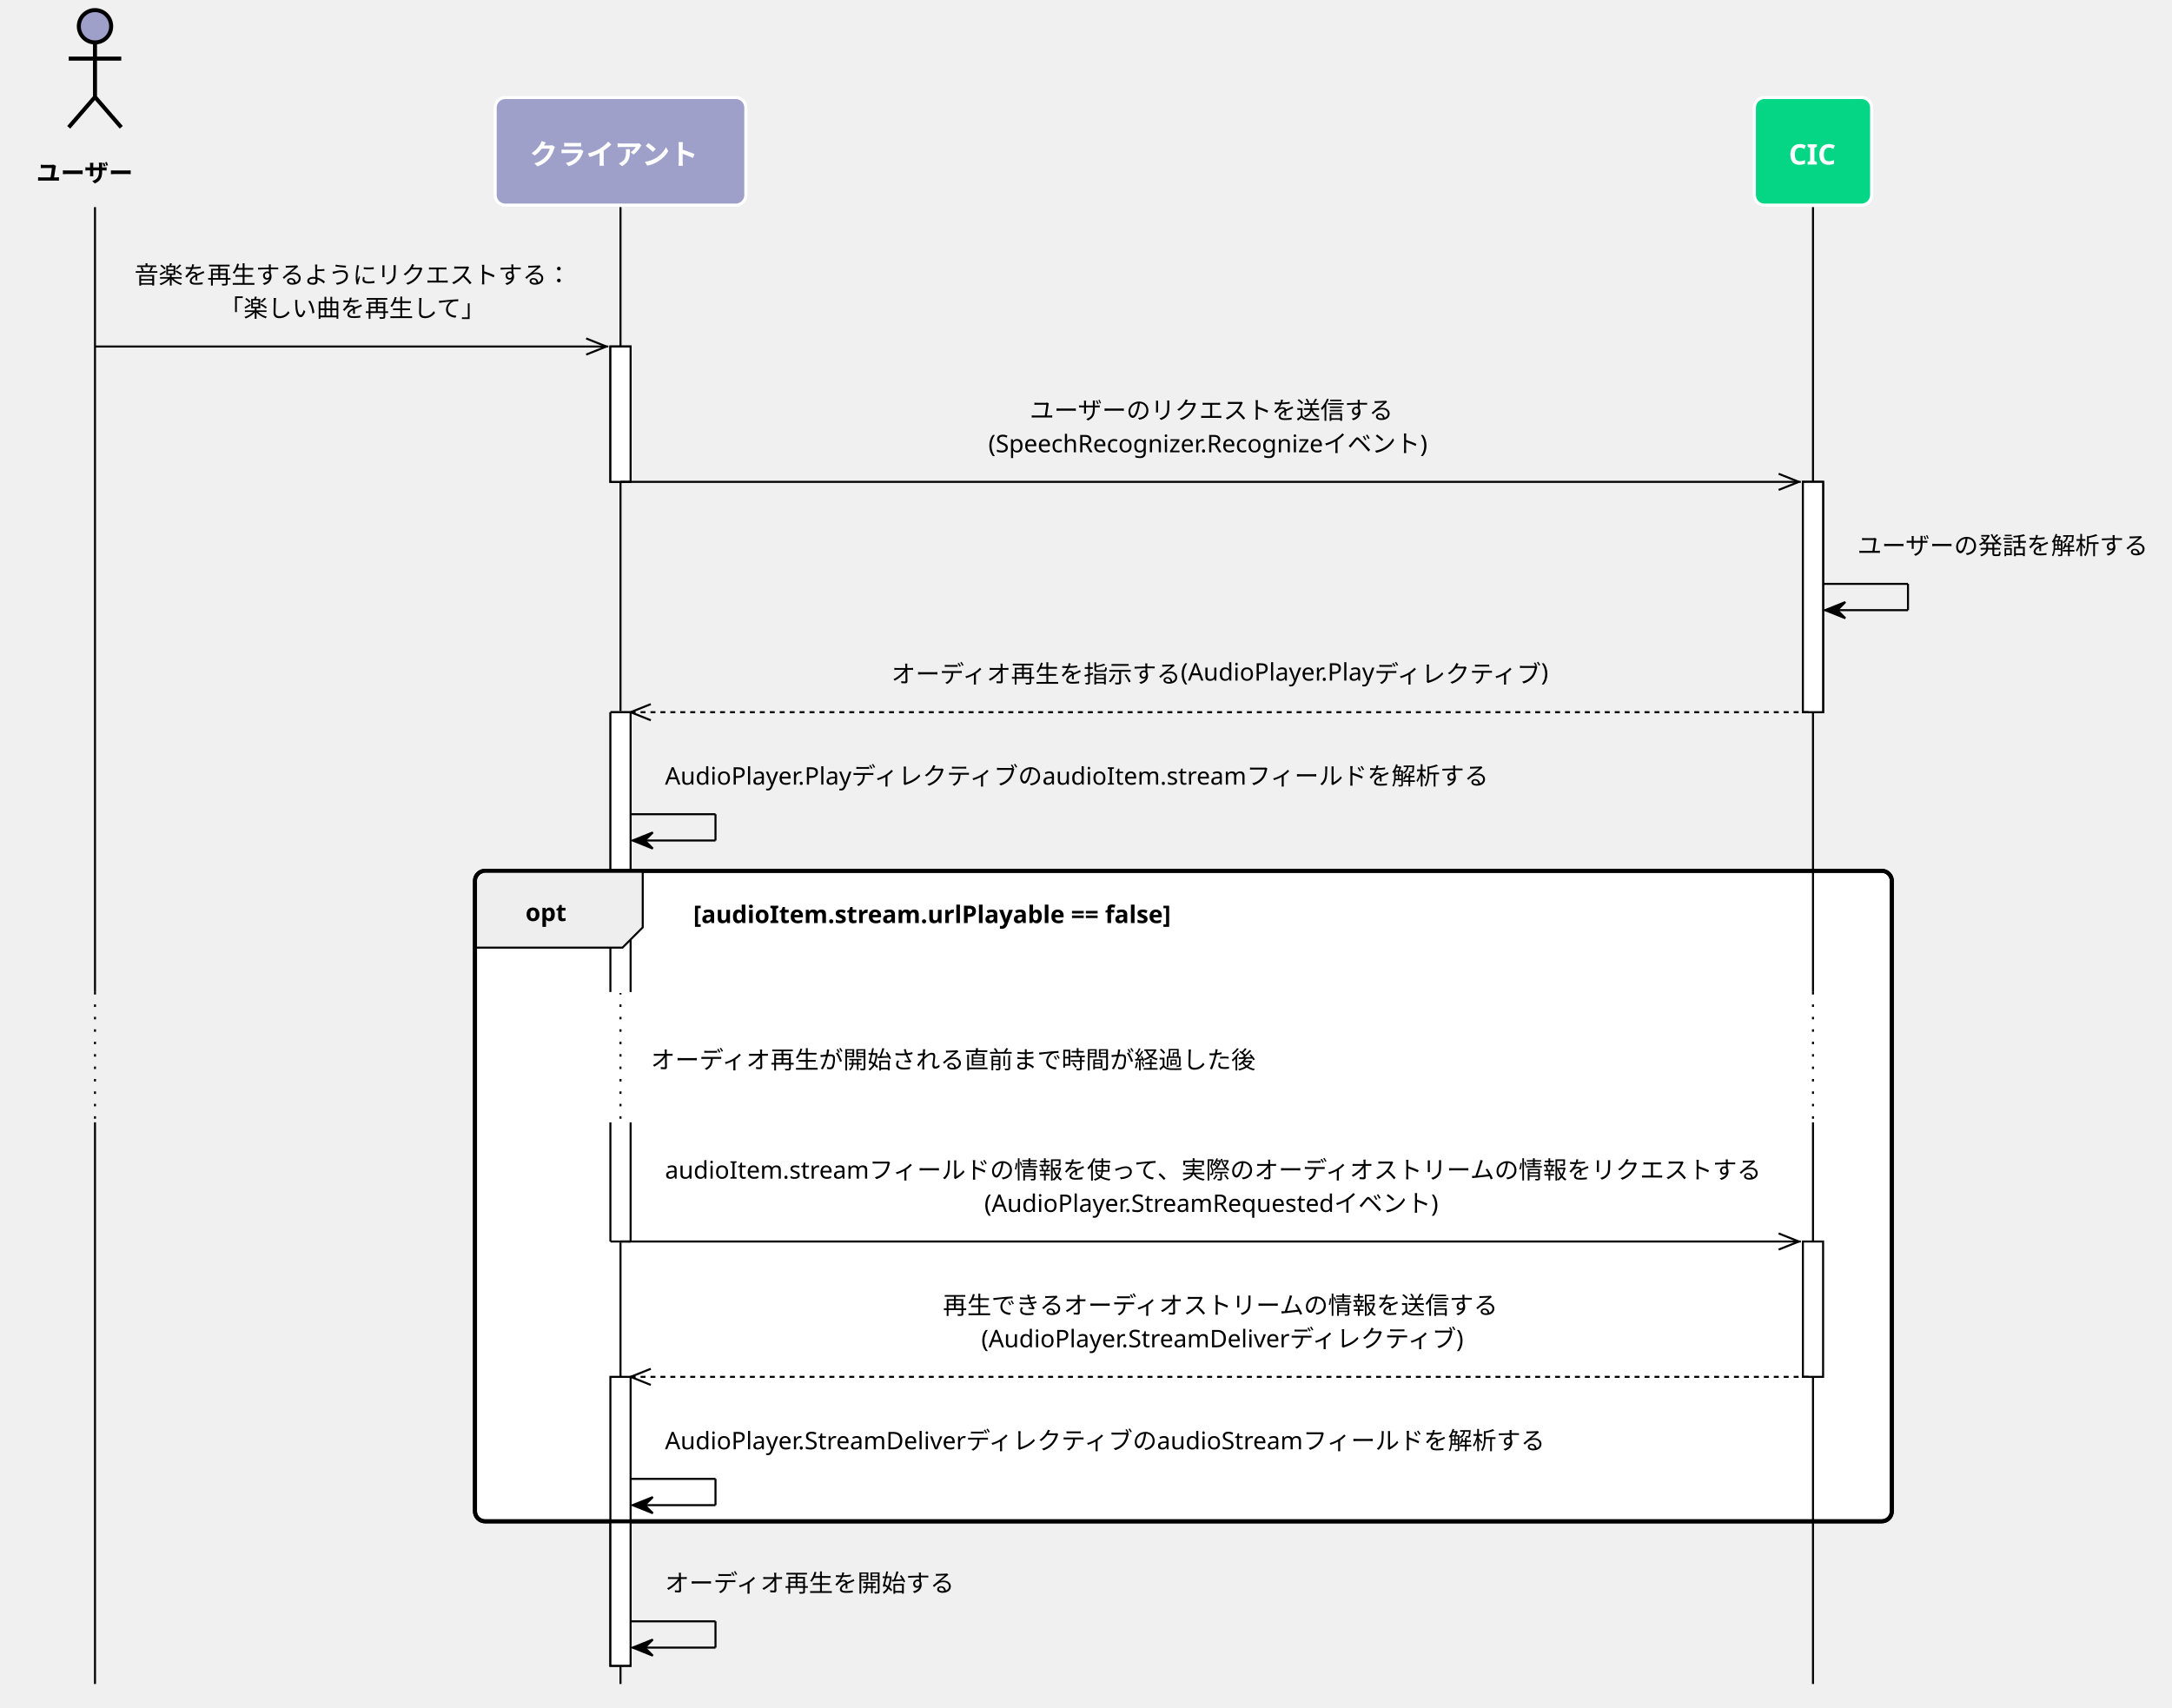
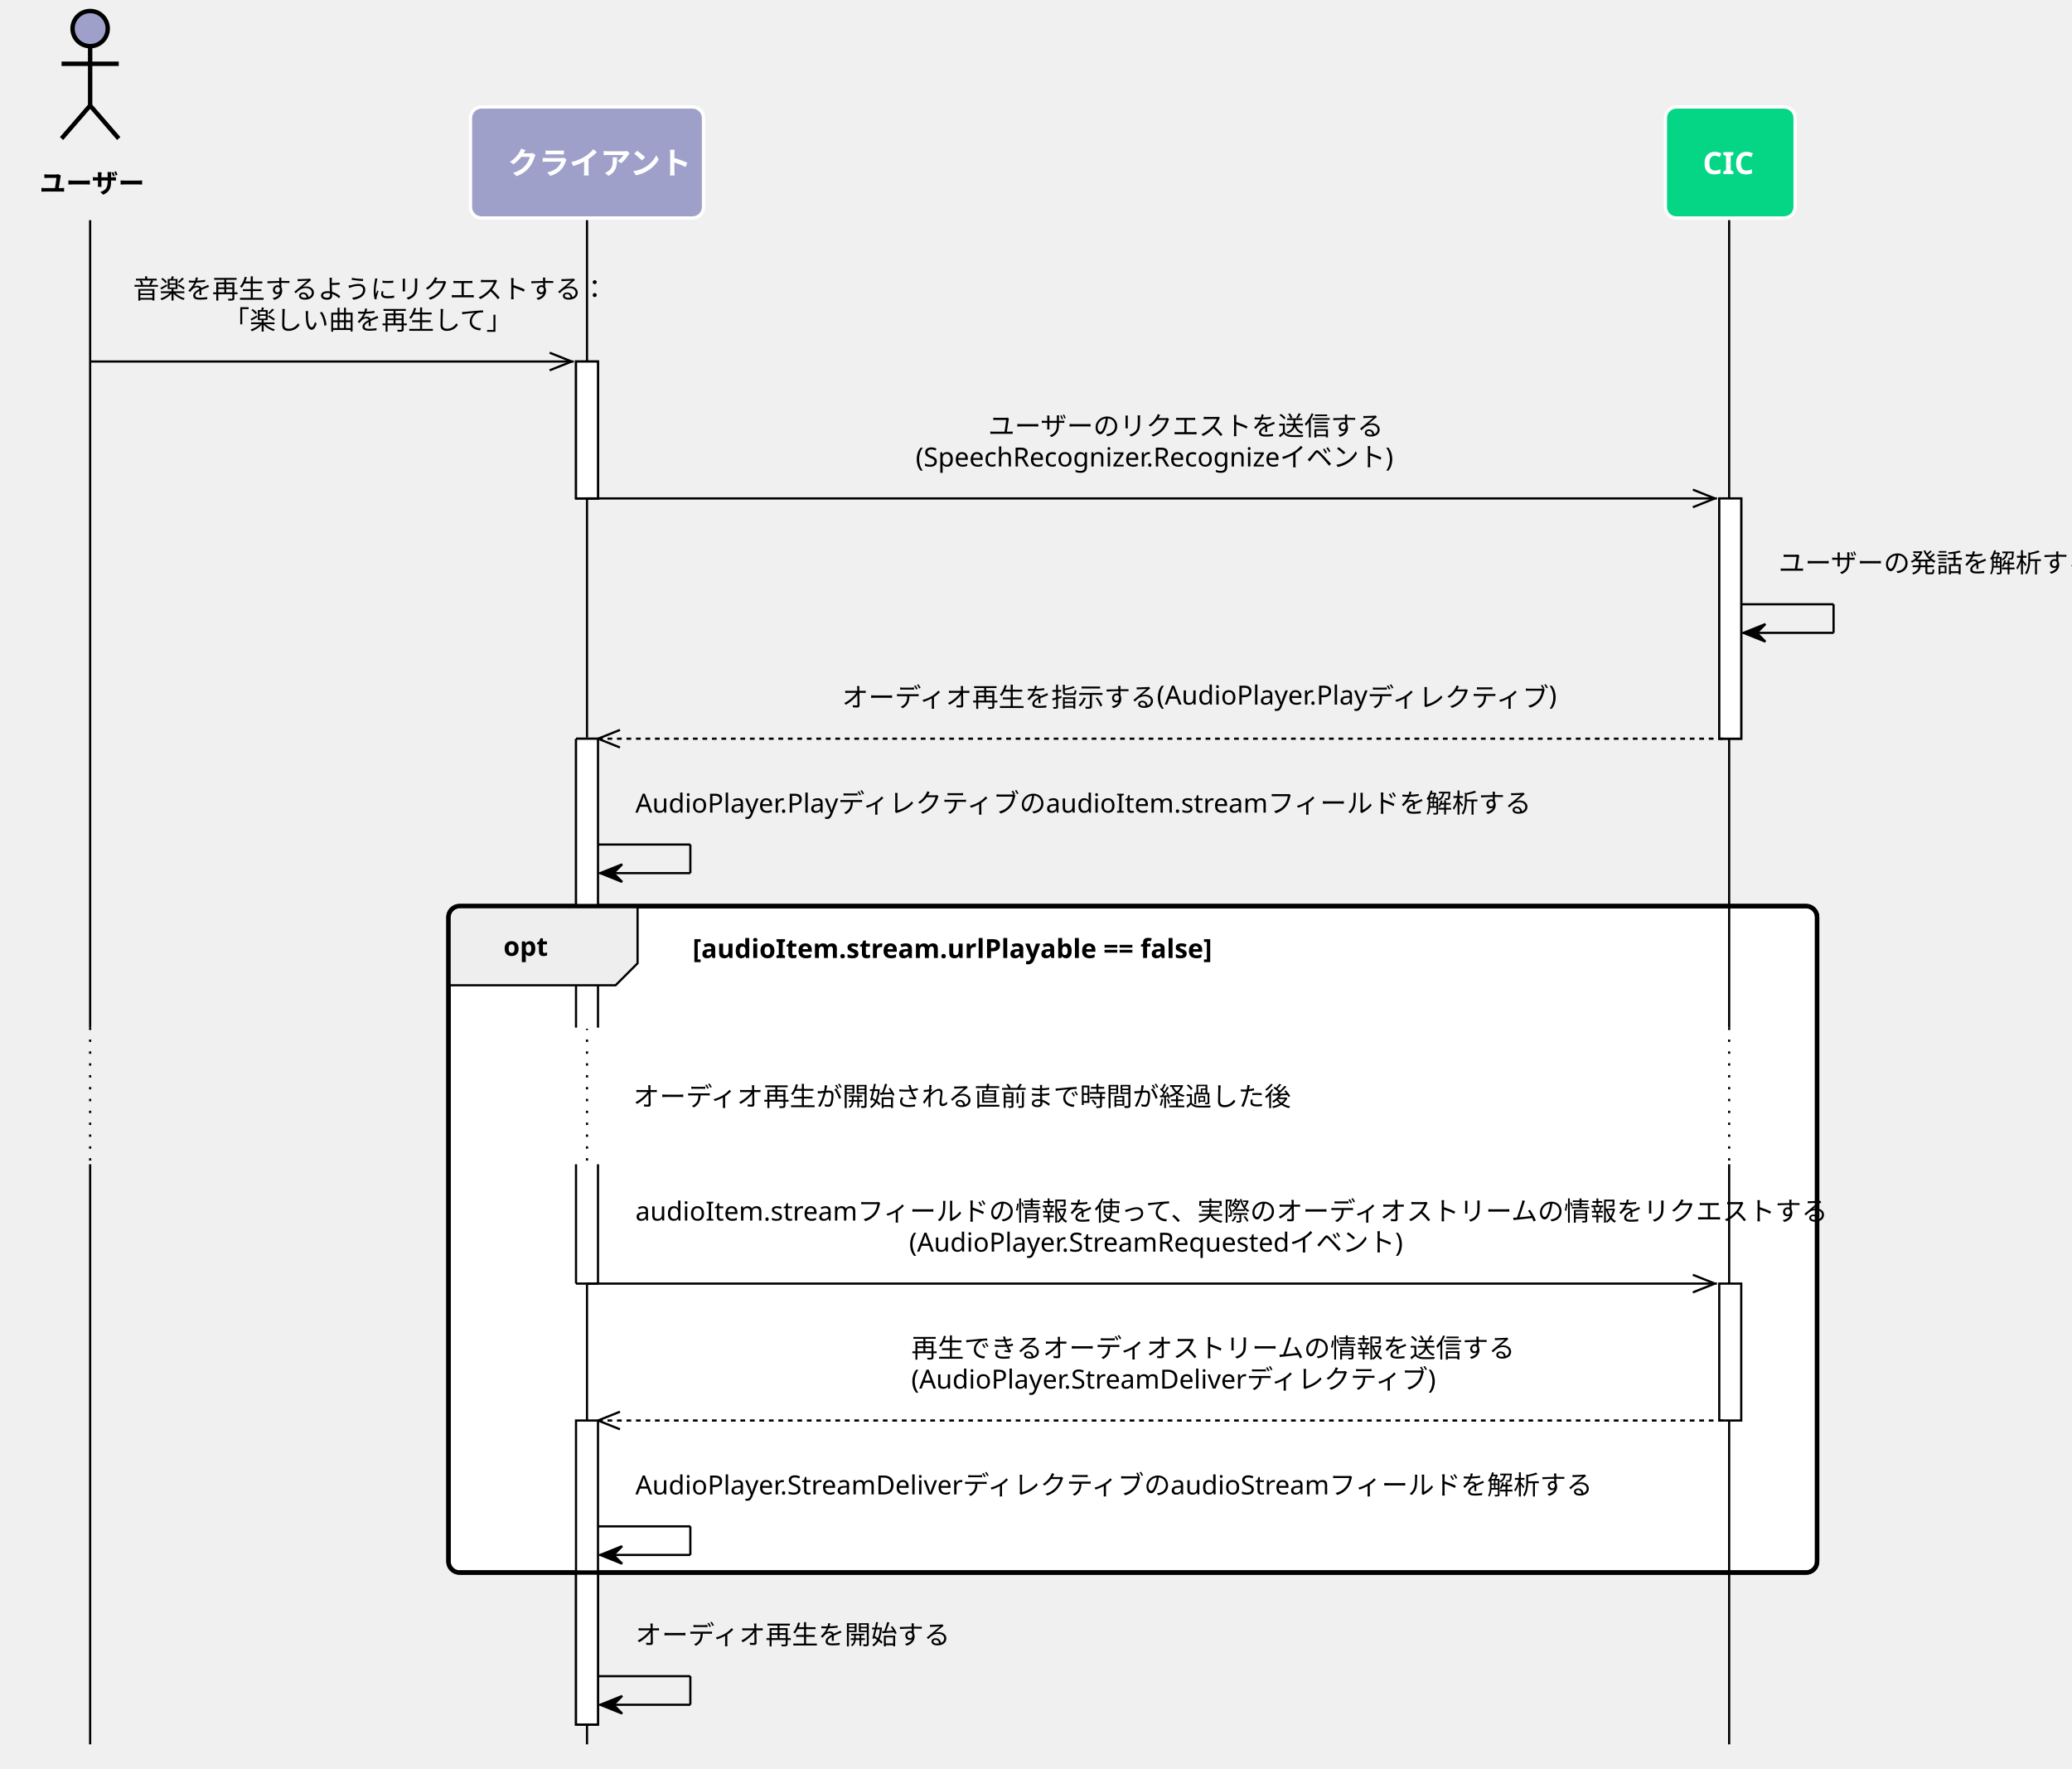
- <svg xmlns="http://www.w3.org/2000/svg" contentScriptType="application/ecmascript" contentStyleType="text/css" height="687.246px" preserveAspectRatio="none" style="width:874px;height:687px;" version="1.1" viewBox="0 0 874 687" width="874.307px" zoomAndPan="magnify">
+ <svg xmlns="http://www.w3.org/2000/svg" contentScriptType="application/ecmascript" contentStyleType="text/css" height="745.684px" preserveAspectRatio="none" style="width:873px;height:745px;" version="1.1" viewBox="0 0 873 745" width="873.516px" zoomAndPan="magnify">
  <defs />
  <g>
-     <rect fill="#FFFFFF" height="54.463" style="stroke: #000000; stroke-width: 0.813;" width="8.133" x="245.619" y="139.44" />
-     <rect fill="#FFFFFF" height="112.6" style="stroke: #FFFFFF; stroke-width: 0.813;" width="8.133" x="245.619" y="286.591" />
-     <line style="stroke: #000000; stroke-width: 0.813;" x1="245.619" x2="245.619" y1="286.591" y2="399.192" />
-     <line style="stroke: #000000; stroke-width: 0.813;" x1="253.752" x2="253.752" y1="286.591" y2="399.192" />
-     <line style="stroke: #000000; stroke-width: 0.813;" x1="245.619" x2="253.752" y1="286.591" y2="286.591" />
-     <rect fill="#FFFFFF" height="47.957" style="stroke: #FFFFFF; stroke-width: 0.813;" width="8.133" x="245.619" y="451.636" />
-     <line style="stroke: #000000; stroke-width: 0.813;" x1="245.619" x2="245.619" y1="451.636" y2="499.592" />
-     <line style="stroke: #000000; stroke-width: 0.813;" x1="253.752" x2="253.752" y1="451.636" y2="499.592" />
-     <line style="stroke: #000000; stroke-width: 0.813;" x1="245.619" x2="253.752" y1="499.592" y2="499.592" />
-     <rect fill="#FFFFFF" height="116.275" style="stroke: #000000; stroke-width: 0.813;" width="8.133" x="245.619" y="554.055" />
-     <rect fill="#FFFFFF" height="92.689" style="stroke: #000000; stroke-width: 0.813;" width="8.133" x="725.471" y="193.903" />
-     <rect fill="#FFFFFF" height="54.463" style="stroke: #000000; stroke-width: 0.813;" width="8.133" x="725.471" y="499.592" />
-     <rect fill="#FFFFFF" height="261.771" rx="4.066" ry="4.066" style="stroke: #000000; stroke-width: 1.627;" width="570.129" x="191.127" y="350.422" />
-     <line style="stroke: #000000; stroke-width: 0.813;" x1="38.225" x2="38.225" y1="83.35" y2="399.192" />
-     <line style="stroke: #000000; stroke-width: 0.813; stroke-dasharray: 1.0,4.0;" x1="38.225" x2="38.225" y1="399.192" y2="451.636" />
-     <line style="stroke: #000000; stroke-width: 0.813;" x1="38.225" x2="38.225" y1="451.636" y2="677.65" />
-     <line style="stroke: #000000; stroke-width: 0.813;" x1="249.686" x2="249.686" y1="83.35" y2="399.192" />
-     <line style="stroke: #000000; stroke-width: 0.813; stroke-dasharray: 1.0,4.0;" x1="249.686" x2="249.686" y1="399.192" y2="451.636" />
-     <line style="stroke: #000000; stroke-width: 0.813;" x1="249.686" x2="249.686" y1="451.636" y2="677.65" />
-     <line style="stroke: #000000; stroke-width: 0.813;" x1="729.538" x2="729.538" y1="83.35" y2="399.192" />
-     <line style="stroke: #000000; stroke-width: 0.813; stroke-dasharray: 1.0,4.0;" x1="729.538" x2="729.538" y1="399.192" y2="451.636" />
-     <line style="stroke: #000000; stroke-width: 0.813;" x1="729.538" x2="729.538" y1="451.636" y2="677.65" />
-     <text fill="#000000" font-family="&quot;Malgun Gothic&quot;, sans-serif" font-size="9.76" font-weight="bold" lengthAdjust="spacingAndGlyphs" textLength="42.292" x="14.64" y="73.072">ユーザー</text>
-     <ellipse cx="38.225" cy="10.573" fill="#9EA0CA" rx="6.506" ry="6.506" style="stroke: #000000; stroke-width: 1.627;" />
-     <path d="M38.225,17.079 L38.225,39.039 M27.652,23.586 L48.798,23.586 M38.225,39.039 L27.652,51.238 M38.225,39.039 L48.798,51.238 " fill="none" style="stroke: #000000; stroke-width: 1.627;" />
-     <rect fill="#9EA0CA" height="43.292" rx="4.066" ry="4.066" style="stroke: #FFFFFF; stroke-width: 1.22;" width="100.85" x="199.261" y="39.245" />
-     <text fill="#FFFFFF" font-family="&quot;Malgun Gothic&quot;, sans-serif" font-size="11.386" font-weight="bold" lengthAdjust="spacingAndGlyphs" textLength="73.198" x="213.087" y="66.208">クライアント</text>
-     <rect fill="#05D686" height="43.292" rx="4.066" ry="4.066" style="stroke: #FFFFFF; stroke-width: 1.22;" width="47.172" x="705.952" y="39.245" />
-     <text fill="#FFFFFF" font-family="&quot;Malgun Gothic&quot;, sans-serif" font-size="11.386" font-weight="bold" lengthAdjust="spacingAndGlyphs" textLength="19.519" x="719.778" y="66.208">CIC</text>
-     <rect fill="#FFFFFF" height="54.463" style="stroke: #000000; stroke-width: 0.813;" width="8.133" x="245.619" y="139.44" />
-     <rect fill="#FFFFFF" height="112.6" style="stroke: #FFFFFF; stroke-width: 0.813;" width="8.133" x="245.619" y="286.591" />
-     <line style="stroke: #000000; stroke-width: 0.813;" x1="245.619" x2="245.619" y1="286.591" y2="399.192" />
-     <line style="stroke: #000000; stroke-width: 0.813;" x1="253.752" x2="253.752" y1="286.591" y2="399.192" />
-     <line style="stroke: #000000; stroke-width: 0.813;" x1="245.619" x2="253.752" y1="286.591" y2="286.591" />
-     <rect fill="#FFFFFF" height="47.957" style="stroke: #FFFFFF; stroke-width: 0.813;" width="8.133" x="245.619" y="451.636" />
-     <line style="stroke: #000000; stroke-width: 0.813;" x1="245.619" x2="245.619" y1="451.636" y2="499.592" />
-     <line style="stroke: #000000; stroke-width: 0.813;" x1="253.752" x2="253.752" y1="451.636" y2="499.592" />
-     <line style="stroke: #000000; stroke-width: 0.813;" x1="245.619" x2="253.752" y1="499.592" y2="499.592" />
-     <rect fill="#FFFFFF" height="116.275" style="stroke: #000000; stroke-width: 0.813;" width="8.133" x="245.619" y="554.055" />
-     <rect fill="#FFFFFF" height="92.689" style="stroke: #000000; stroke-width: 0.813;" width="8.133" x="725.471" y="193.903" />
-     <rect fill="#FFFFFF" height="54.463" style="stroke: #000000; stroke-width: 0.813;" width="8.133" x="725.471" y="499.592" />
-     <line style="stroke: #000000; stroke-width: 0.813;" x1="243.993" x2="235.859" y1="139.44" y2="136.186" />
-     <line style="stroke: #000000; stroke-width: 0.813;" x1="243.993" x2="235.859" y1="139.44" y2="142.693" />
-     <line style="stroke: #000000; stroke-width: 0.813;" x1="38.225" x2="244.806" y1="139.44" y2="139.44" />
-     <text fill="#000000" font-family="&quot;Malgun Gothic&quot;, sans-serif" font-size="9.76" lengthAdjust="spacingAndGlyphs" textLength="175.675" x="54.085" y="114.13">音楽を再生するようにリクエストする：</text>
-     <text fill="#000000" font-family="&quot;Malgun Gothic&quot;, sans-serif" font-size="9.76" lengthAdjust="spacingAndGlyphs" textLength="107.357" x="88.244" y="127.535">「楽しい曲を再生して」</text>
-     <line style="stroke: #000000; stroke-width: 0.813;" x1="723.845" x2="715.712" y1="193.903" y2="190.649" />
-     <line style="stroke: #000000; stroke-width: 0.813;" x1="723.845" x2="715.712" y1="193.903" y2="197.156" />
-     <line style="stroke: #000000; stroke-width: 0.813;" x1="249.686" x2="724.658" y1="193.903" y2="193.903" />
-     <text fill="#000000" font-family="&quot;Malgun Gothic&quot;, sans-serif" font-size="9.76" lengthAdjust="spacingAndGlyphs" textLength="146.396" x="414.381" y="168.593">ユーザーのリクエストを送信する</text>
-     <text fill="#000000" font-family="&quot;Malgun Gothic&quot;, sans-serif" font-size="9.76" lengthAdjust="spacingAndGlyphs" textLength="179.741" x="397.708" y="181.999">(SpeechRecognizer.Recognizeイベント)</text>
-     <line style="stroke: #000000; stroke-width: 0.813;" x1="733.604" x2="767.763" y1="234.96" y2="234.96" />
-     <line style="stroke: #000000; stroke-width: 0.813;" x1="767.763" x2="767.763" y1="234.96" y2="245.533" />
-     <line style="stroke: #000000; stroke-width: 0.813;" x1="734.418" x2="767.763" y1="245.533" y2="245.533" />
-     <polygon fill="#000000" points="742.551,242.28,734.418,245.533,742.551,248.787,739.298,245.533" style="stroke: #000000; stroke-width: 0.813;" />
-     <text fill="#000000" font-family="&quot;Malgun Gothic&quot;, sans-serif" font-size="9.76" lengthAdjust="spacingAndGlyphs" textLength="117.117" x="747.431" y="223.056">ユーザーの発話を解析する</text>
-     <line style="stroke: #000000; stroke-width: 0.813;" x1="253.752" x2="261.885" y1="286.591" y2="283.338" />
-     <line style="stroke: #000000; stroke-width: 0.813;" x1="253.752" x2="261.885" y1="286.591" y2="289.844" />
-     <line style="stroke: #000000; stroke-width: 0.813; stroke-dasharray: 2.0,2.0;" x1="253.752" x2="728.725" y1="286.591" y2="286.591" />
-     <text fill="#000000" font-family="&quot;Malgun Gothic&quot;, sans-serif" font-size="9.76" lengthAdjust="spacingAndGlyphs" textLength="265.952" x="358.669" y="274.687">オーディオ再生を指示する(AudioPlayer.Playディレクティブ)</text>
-     <line style="stroke: #000000; stroke-width: 0.813;" x1="253.752" x2="287.911" y1="327.649" y2="327.649" />
-     <line style="stroke: #000000; stroke-width: 0.813;" x1="287.911" x2="287.911" y1="327.649" y2="338.222" />
-     <line style="stroke: #000000; stroke-width: 0.813;" x1="254.566" x2="287.911" y1="338.222" y2="338.222" />
-     <polygon fill="#000000" points="262.699,334.969,254.566,338.222,262.699,341.475,259.445,338.222" style="stroke: #000000; stroke-width: 0.813;" />
-     <text fill="#000000" font-family="&quot;Malgun Gothic&quot;, sans-serif" font-size="9.76" lengthAdjust="spacingAndGlyphs" textLength="328.577" x="267.579" y="315.745">AudioPlayer.PlayディレクティブのaudioItem.streamフィールドを解析する</text>
-     <path d="M195.194,350.422 L258.632,350.422 L258.632,373.194 L250.499,381.327 L191.127,381.327 L191.127,354.488 " fill="#EEEEEE" style="stroke: #000000; stroke-width: 0.813;" />
-     <rect fill="none" height="261.771" rx="4.066" ry="4.066" style="stroke: #000000; stroke-width: 1.627;" width="570.129" x="191.127" y="350.422" />
-     <text fill="#000000" font-family="&quot;Malgun Gothic&quot;, sans-serif" font-size="9.76" font-weight="bold" lengthAdjust="spacingAndGlyphs" textLength="14.64" x="211.46" y="370.629">opt</text>
-     <text fill="#000000" font-family="&quot;Malgun Gothic&quot;, sans-serif" font-size="9.76" font-weight="bold" lengthAdjust="spacingAndGlyphs" textLength="180.554" x="278.965" y="371.442">[audioItem.stream.urlPlayable == false]</text>
-     <text fill="#000000" font-family="&quot;Malgun Gothic&quot;, sans-serif" font-size="9.76" lengthAdjust="spacingAndGlyphs" textLength="243.993" x="261.885" y="429.972">オーディオ再生が開始される直前まで時間が経過した後</text>
-     <line style="stroke: #000000; stroke-width: 0.813;" x1="723.845" x2="715.712" y1="499.592" y2="496.339" />
-     <line style="stroke: #000000; stroke-width: 0.813;" x1="723.845" x2="715.712" y1="499.592" y2="502.846" />
-     <line style="stroke: #000000; stroke-width: 0.813;" x1="249.686" x2="724.658" y1="499.592" y2="499.592" />
-     <text fill="#000000" font-family="&quot;Malgun Gothic&quot;, sans-serif" font-size="9.76" lengthAdjust="spacingAndGlyphs" textLength="440" x="267.579" y="474.283">audioItem.streamフィールドの情報を使って、実際のオーディオストリームの情報をリクエストする</text>
-     <text fill="#000000" font-family="&quot;Malgun Gothic&quot;, sans-serif" font-size="9.76" lengthAdjust="spacingAndGlyphs" textLength="182.994" x="396.081" y="487.688">(AudioPlayer.StreamRequestedイベント)</text>
-     <line style="stroke: #000000; stroke-width: 0.813;" x1="253.752" x2="261.885" y1="554.055" y2="550.802" />
-     <line style="stroke: #000000; stroke-width: 0.813;" x1="253.752" x2="261.885" y1="554.055" y2="557.309" />
-     <line style="stroke: #000000; stroke-width: 0.813; stroke-dasharray: 2.0,2.0;" x1="253.752" x2="728.725" y1="554.055" y2="554.055" />
-     <text fill="#000000" font-family="&quot;Malgun Gothic&quot;, sans-serif" font-size="9.76" lengthAdjust="spacingAndGlyphs" textLength="224.473" x="379.409" y="528.746">再生できるオーディオストリームの情報を送信する</text>
-     <text fill="#000000" font-family="&quot;Malgun Gothic&quot;, sans-serif" font-size="9.76" lengthAdjust="spacingAndGlyphs" textLength="193.567" x="394.861" y="542.151">(AudioPlayer.StreamDeliverディレクティブ)</text>
-     <line style="stroke: #000000; stroke-width: 0.813;" x1="253.752" x2="287.911" y1="595.113" y2="595.113" />
-     <line style="stroke: #000000; stroke-width: 0.813;" x1="287.911" x2="287.911" y1="595.113" y2="605.686" />
-     <line style="stroke: #000000; stroke-width: 0.813;" x1="254.566" x2="287.911" y1="605.686" y2="605.686" />
-     <polygon fill="#000000" points="262.699,602.433,254.566,605.686,262.699,608.939,259.445,605.686" style="stroke: #000000; stroke-width: 0.813;" />
-     <text fill="#000000" font-family="&quot;Malgun Gothic&quot;, sans-serif" font-size="9.76" lengthAdjust="spacingAndGlyphs" textLength="352.163" x="267.579" y="583.209">AudioPlayer.StreamDeliverディレクティブのaudioStreamフィールドを解析する</text>
-     <line style="stroke: #000000; stroke-width: 0.813;" x1="253.752" x2="287.911" y1="652.437" y2="652.437" />
-     <line style="stroke: #000000; stroke-width: 0.813;" x1="287.911" x2="287.911" y1="652.437" y2="663.01" />
-     <line style="stroke: #000000; stroke-width: 0.813;" x1="254.566" x2="287.911" y1="663.01" y2="663.01" />
-     <polygon fill="#000000" points="262.699,659.757,254.566,663.01,262.699,666.263,259.445,663.01" style="stroke: #000000; stroke-width: 0.813;" />
-     <text fill="#000000" font-family="&quot;Malgun Gothic&quot;, sans-serif" font-size="9.76" lengthAdjust="spacingAndGlyphs" textLength="117.117" x="267.579" y="640.533">オーディオ再生を開始する</text>
+     <rect fill="#FFFFFF" height="57.678" style="stroke: #000000; stroke-width: 0.926;" width="9.263" x="242.695" y="152.285" />
+     <rect fill="#FFFFFF" height="121.716" style="stroke: #FFFFFF; stroke-width: 0.926;" width="9.263" x="242.695" y="311.177" />
+     <line style="stroke: #000000; stroke-width: 0.926;" x1="242.695" x2="242.695" y1="311.177" y2="432.893" />
+     <line style="stroke: #000000; stroke-width: 0.926;" x1="251.958" x2="251.958" y1="311.177" y2="432.893" />
+     <line style="stroke: #000000; stroke-width: 0.926;" x1="242.695" x2="251.958" y1="311.177" y2="311.177" />
+     <rect fill="#FFFFFF" height="50.267" style="stroke: #FFFFFF; stroke-width: 0.926;" width="9.263" x="242.695" y="490.448" />
+     <line style="stroke: #000000; stroke-width: 0.926;" x1="242.695" x2="242.695" y1="490.448" y2="540.715" />
+     <line style="stroke: #000000; stroke-width: 0.926;" x1="251.958" x2="251.958" y1="490.448" y2="540.715" />
+     <line style="stroke: #000000; stroke-width: 0.926;" x1="242.695" x2="251.958" y1="540.715" y2="540.715" />
+     <rect fill="#FFFFFF" height="128.078" style="stroke: #000000; stroke-width: 0.926;" width="9.263" x="242.695" y="598.393" />
+     <rect fill="#FFFFFF" height="101.215" style="stroke: #000000; stroke-width: 0.926;" width="9.263" x="724.379" y="209.963" />
+     <rect fill="#FFFFFF" height="57.678" style="stroke: #000000; stroke-width: 0.926;" width="9.263" x="724.379" y="540.715" />
+     <rect fill="#FFFFFF" height="280.732" rx="4.632" ry="4.632" style="stroke: #000000; stroke-width: 1.853;" width="576.632" x="188.968" y="381.7" />
+     <line style="stroke: #000000; stroke-width: 0.926;" x1="37.979" x2="37.979" y1="92.755" y2="432.893" />
+     <line style="stroke: #000000; stroke-width: 0.926; stroke-dasharray: 1.0,4.0;" x1="37.979" x2="37.979" y1="432.893" y2="490.448" />
+     <line style="stroke: #000000; stroke-width: 0.926;" x1="37.979" x2="37.979" y1="490.448" y2="734.807" />
+     <line style="stroke: #000000; stroke-width: 0.926;" x1="247.326" x2="247.326" y1="92.755" y2="432.893" />
+     <line style="stroke: #000000; stroke-width: 0.926; stroke-dasharray: 1.0,4.0;" x1="247.326" x2="247.326" y1="432.893" y2="490.448" />
+     <line style="stroke: #000000; stroke-width: 0.926;" x1="247.326" x2="247.326" y1="490.448" y2="734.807" />
+     <line style="stroke: #000000; stroke-width: 0.926;" x1="728.547" x2="728.547" y1="92.755" y2="432.893" />
+     <line style="stroke: #000000; stroke-width: 0.926; stroke-dasharray: 1.0,4.0;" x1="728.547" x2="728.547" y1="432.893" y2="490.448" />
+     <line style="stroke: #000000; stroke-width: 0.926;" x1="728.547" x2="728.547" y1="490.448" y2="734.807" />
+     <text fill="#000000" font-family="&quot;Malgun Gothic&quot;, sans-serif" font-size="11.116" font-weight="bold" lengthAdjust="spacingAndGlyphs" textLength="37.053" x="16.674" y="81.147">ユーザー</text>
+     <ellipse cx="37.979" cy="12.042" fill="#9EA0CA" rx="7.41" ry="7.41" style="stroke: #000000; stroke-width: 1.853;" />
+     <path d="M37.979,19.453 L37.979,44.463 M25.937,26.863 L50.021,26.863 M37.979,44.463 L25.937,58.358 M37.979,44.463 L50.021,58.358 " fill="none" style="stroke: #000000; stroke-width: 1.853;" />
+     <rect fill="#9EA0CA" height="46.768" rx="4.632" ry="4.632" style="stroke: #FFFFFF; stroke-width: 1.389;" width="98.189" x="198.232" y="45.06" />
+     <text fill="#FFFFFF" font-family="&quot;Malgun Gothic&quot;, sans-serif" font-size="12.968" font-weight="bold" lengthAdjust="spacingAndGlyphs" textLength="66.695" x="213.979" y="73.345">クライアント</text>
+     <rect fill="#05D686" height="46.768" rx="4.632" ry="4.632" style="stroke: #FFFFFF; stroke-width: 1.389;" width="54.653" x="701.684" y="45.06" />
+     <text fill="#FFFFFF" font-family="&quot;Malgun Gothic&quot;, sans-serif" font-size="12.968" font-weight="bold" lengthAdjust="spacingAndGlyphs" textLength="23.158" x="717.432" y="73.345">CIC</text>
+     <rect fill="#FFFFFF" height="57.678" style="stroke: #000000; stroke-width: 0.926;" width="9.263" x="242.695" y="152.285" />
+     <rect fill="#FFFFFF" height="121.716" style="stroke: #FFFFFF; stroke-width: 0.926;" width="9.263" x="242.695" y="311.177" />
+     <line style="stroke: #000000; stroke-width: 0.926;" x1="242.695" x2="242.695" y1="311.177" y2="432.893" />
+     <line style="stroke: #000000; stroke-width: 0.926;" x1="251.958" x2="251.958" y1="311.177" y2="432.893" />
+     <line style="stroke: #000000; stroke-width: 0.926;" x1="242.695" x2="251.958" y1="311.177" y2="311.177" />
+     <rect fill="#FFFFFF" height="50.267" style="stroke: #FFFFFF; stroke-width: 0.926;" width="9.263" x="242.695" y="490.448" />
+     <line style="stroke: #000000; stroke-width: 0.926;" x1="242.695" x2="242.695" y1="490.448" y2="540.715" />
+     <line style="stroke: #000000; stroke-width: 0.926;" x1="251.958" x2="251.958" y1="490.448" y2="540.715" />
+     <line style="stroke: #000000; stroke-width: 0.926;" x1="242.695" x2="251.958" y1="540.715" y2="540.715" />
+     <rect fill="#FFFFFF" height="128.078" style="stroke: #000000; stroke-width: 0.926;" width="9.263" x="242.695" y="598.393" />
+     <rect fill="#FFFFFF" height="101.215" style="stroke: #000000; stroke-width: 0.926;" width="9.263" x="724.379" y="209.963" />
+     <rect fill="#FFFFFF" height="57.678" style="stroke: #000000; stroke-width: 0.926;" width="9.263" x="724.379" y="540.715" />
+     <line style="stroke: #000000; stroke-width: 0.926;" x1="240.842" x2="231.579" y1="152.285" y2="148.58" />
+     <line style="stroke: #000000; stroke-width: 0.926;" x1="240.842" x2="231.579" y1="152.285" y2="155.99" />
+     <line style="stroke: #000000; stroke-width: 0.926;" x1="37.979" x2="241.768" y1="152.285" y2="152.285" />
+     <text fill="#000000" font-family="&quot;Malgun Gothic&quot;, sans-serif" font-size="11.116" lengthAdjust="spacingAndGlyphs" textLength="168.589" x="56.042" y="125.733">音楽を再生するようにリクエストする：</text>
+     <text fill="#000000" font-family="&quot;Malgun Gothic&quot;, sans-serif" font-size="11.116" lengthAdjust="spacingAndGlyphs" textLength="92.632" x="94.021" y="138.824">「楽しい曲を再生して」</text>
+     <line style="stroke: #000000; stroke-width: 0.926;" x1="722.526" x2="713.263" y1="209.963" y2="206.257" />
+     <line style="stroke: #000000; stroke-width: 0.926;" x1="722.526" x2="713.263" y1="209.963" y2="213.668" />
+     <line style="stroke: #000000; stroke-width: 0.926;" x1="247.326" x2="723.453" y1="209.963" y2="209.963" />
+     <text fill="#000000" font-family="&quot;Malgun Gothic&quot;, sans-serif" font-size="11.116" lengthAdjust="spacingAndGlyphs" textLength="138.947" x="416.379" y="183.411">ユーザーのリクエストを送信する</text>
+     <text fill="#000000" font-family="&quot;Malgun Gothic&quot;, sans-serif" font-size="11.116" lengthAdjust="spacingAndGlyphs" textLength="200.084" x="385.81" y="196.502">(SpeechRecognizer.Recognizeイベント)</text>
+     <line style="stroke: #000000; stroke-width: 0.926;" x1="733.642" x2="772.547" y1="254.549" y2="254.549" />
+     <line style="stroke: #000000; stroke-width: 0.926;" x1="772.547" x2="772.547" y1="254.549" y2="266.591" />
+     <line style="stroke: #000000; stroke-width: 0.926;" x1="734.568" x2="772.547" y1="266.591" y2="266.591" />
+     <polygon fill="#000000" points="743.832,262.885,734.568,266.591,743.832,270.296,740.126,266.591" style="stroke: #000000; stroke-width: 0.926;" />
+     <text fill="#000000" font-family="&quot;Malgun Gothic&quot;, sans-serif" font-size="11.116" lengthAdjust="spacingAndGlyphs" textLength="113.01" x="749.389" y="241.088">ユーザーの発話を解析する</text>
+     <line style="stroke: #000000; stroke-width: 0.926;" x1="251.958" x2="261.221" y1="311.177" y2="307.472" />
+     <line style="stroke: #000000; stroke-width: 0.926;" x1="251.958" x2="261.221" y1="311.177" y2="314.882" />
+     <line style="stroke: #000000; stroke-width: 0.926; stroke-dasharray: 2.0,2.0;" x1="251.958" x2="728.084" y1="311.177" y2="311.177" />
+     <text fill="#000000" font-family="&quot;Malgun Gothic&quot;, sans-serif" font-size="11.116" lengthAdjust="spacingAndGlyphs" textLength="271.411" x="354.779" y="297.716">オーディオ再生を指示する(AudioPlayer.Playディレクティブ)</text>
+     <line style="stroke: #000000; stroke-width: 0.926;" x1="251.958" x2="290.863" y1="355.763" y2="355.763" />
+     <line style="stroke: #000000; stroke-width: 0.926;" x1="290.863" x2="290.863" y1="355.763" y2="367.805" />
+     <line style="stroke: #000000; stroke-width: 0.926;" x1="252.884" x2="290.863" y1="367.805" y2="367.805" />
+     <polygon fill="#000000" points="262.147,364.1,252.884,367.805,262.147,371.51,258.442,367.805" style="stroke: #000000; stroke-width: 0.926;" />
+     <text fill="#000000" font-family="&quot;Malgun Gothic&quot;, sans-serif" font-size="11.116" lengthAdjust="spacingAndGlyphs" textLength="348.295" x="267.705" y="342.303">AudioPlayer.PlayディレクティブのaudioItem.streamフィールドを解析する</text>
+     <path d="M193.6,381.7 L268.632,381.7 L268.632,405.784 L259.368,415.047 L188.968,415.047 L188.968,386.332 " fill="#EEEEEE" style="stroke: #000000; stroke-width: 0.926;" />
+     <rect fill="none" height="280.732" rx="4.632" ry="4.632" style="stroke: #000000; stroke-width: 1.853;" width="576.632" x="188.968" y="381.7" />
+     <text fill="#000000" font-family="&quot;Malgun Gothic&quot;, sans-serif" font-size="11.116" font-weight="bold" lengthAdjust="spacingAndGlyphs" textLength="19.453" x="212.126" y="402.636">opt</text>
+     <text fill="#000000" font-family="&quot;Malgun Gothic&quot;, sans-serif" font-size="11.116" font-weight="bold" lengthAdjust="spacingAndGlyphs" textLength="227.874" x="291.789" y="403.562">[audioItem.stream.urlPlayable == false]</text>
+     <text fill="#000000" font-family="&quot;Malgun Gothic&quot;, sans-serif" font-size="11.116" lengthAdjust="spacingAndGlyphs" textLength="233.432" x="266.779" y="465.872">オーディオ再生が開始される直前まで時間が経過した後</text>
+     <line style="stroke: #000000; stroke-width: 0.926;" x1="722.526" x2="713.263" y1="540.715" y2="537.01" />
+     <line style="stroke: #000000; stroke-width: 0.926;" x1="722.526" x2="713.263" y1="540.715" y2="544.42" />
+     <line style="stroke: #000000; stroke-width: 0.926;" x1="247.326" x2="723.453" y1="540.715" y2="540.715" />
+     <text fill="#000000" font-family="&quot;Malgun Gothic&quot;, sans-serif" font-size="11.116" lengthAdjust="spacingAndGlyphs" textLength="436.295" x="267.705" y="514.163">audioItem.streamフィールドの情報を使って、実際のオーディオストリームの情報をリクエストする</text>
+     <text fill="#000000" font-family="&quot;Malgun Gothic&quot;, sans-serif" font-size="11.116" lengthAdjust="spacingAndGlyphs" textLength="205.642" x="383.032" y="527.255">(AudioPlayer.StreamRequestedイベント)</text>
+     <line style="stroke: #000000; stroke-width: 0.926;" x1="251.958" x2="261.221" y1="598.393" y2="594.688" />
+     <line style="stroke: #000000; stroke-width: 0.926;" x1="251.958" x2="261.221" y1="598.393" y2="602.098" />
+     <line style="stroke: #000000; stroke-width: 0.926; stroke-dasharray: 2.0,2.0;" x1="251.958" x2="728.084" y1="598.393" y2="598.393" />
+     <text fill="#000000" font-family="&quot;Malgun Gothic&quot;, sans-serif" font-size="11.116" lengthAdjust="spacingAndGlyphs" textLength="213.053" x="383.958" y="571.841">再生できるオーディオストリームの情報を送信する</text>
+     <text fill="#000000" font-family="&quot;Malgun Gothic&quot;, sans-serif" font-size="11.116" lengthAdjust="spacingAndGlyphs" textLength="213.053" x="383.958" y="584.932">(AudioPlayer.StreamDeliverディレクティブ)</text>
+     <line style="stroke: #000000; stroke-width: 0.926;" x1="251.958" x2="290.863" y1="642.979" y2="642.979" />
+     <line style="stroke: #000000; stroke-width: 0.926;" x1="290.863" x2="290.863" y1="642.979" y2="655.021" />
+     <line style="stroke: #000000; stroke-width: 0.926;" x1="252.884" x2="290.863" y1="655.021" y2="655.021" />
+     <polygon fill="#000000" points="262.147,651.316,252.884,655.021,262.147,658.726,258.442,655.021" style="stroke: #000000; stroke-width: 0.926;" />
+     <text fill="#000000" font-family="&quot;Malgun Gothic&quot;, sans-serif" font-size="11.116" lengthAdjust="spacingAndGlyphs" textLength="374.232" x="267.705" y="629.518">AudioPlayer.StreamDeliverディレクティブのaudioStreamフィールドを解析する</text>
+     <line style="stroke: #000000; stroke-width: 0.926;" x1="251.958" x2="290.863" y1="706.091" y2="706.091" />
+     <line style="stroke: #000000; stroke-width: 0.926;" x1="290.863" x2="290.863" y1="706.091" y2="718.134" />
+     <line style="stroke: #000000; stroke-width: 0.926;" x1="252.884" x2="290.863" y1="718.134" y2="718.134" />
+     <polygon fill="#000000" points="262.147,714.428,252.884,718.134,262.147,721.839,258.442,718.134" style="stroke: #000000; stroke-width: 0.926;" />
+     <text fill="#000000" font-family="&quot;Malgun Gothic&quot;, sans-serif" font-size="11.116" lengthAdjust="spacingAndGlyphs" textLength="111.158" x="267.705" y="692.631">オーディオ再生を開始する</text>
  </g>
</svg>
